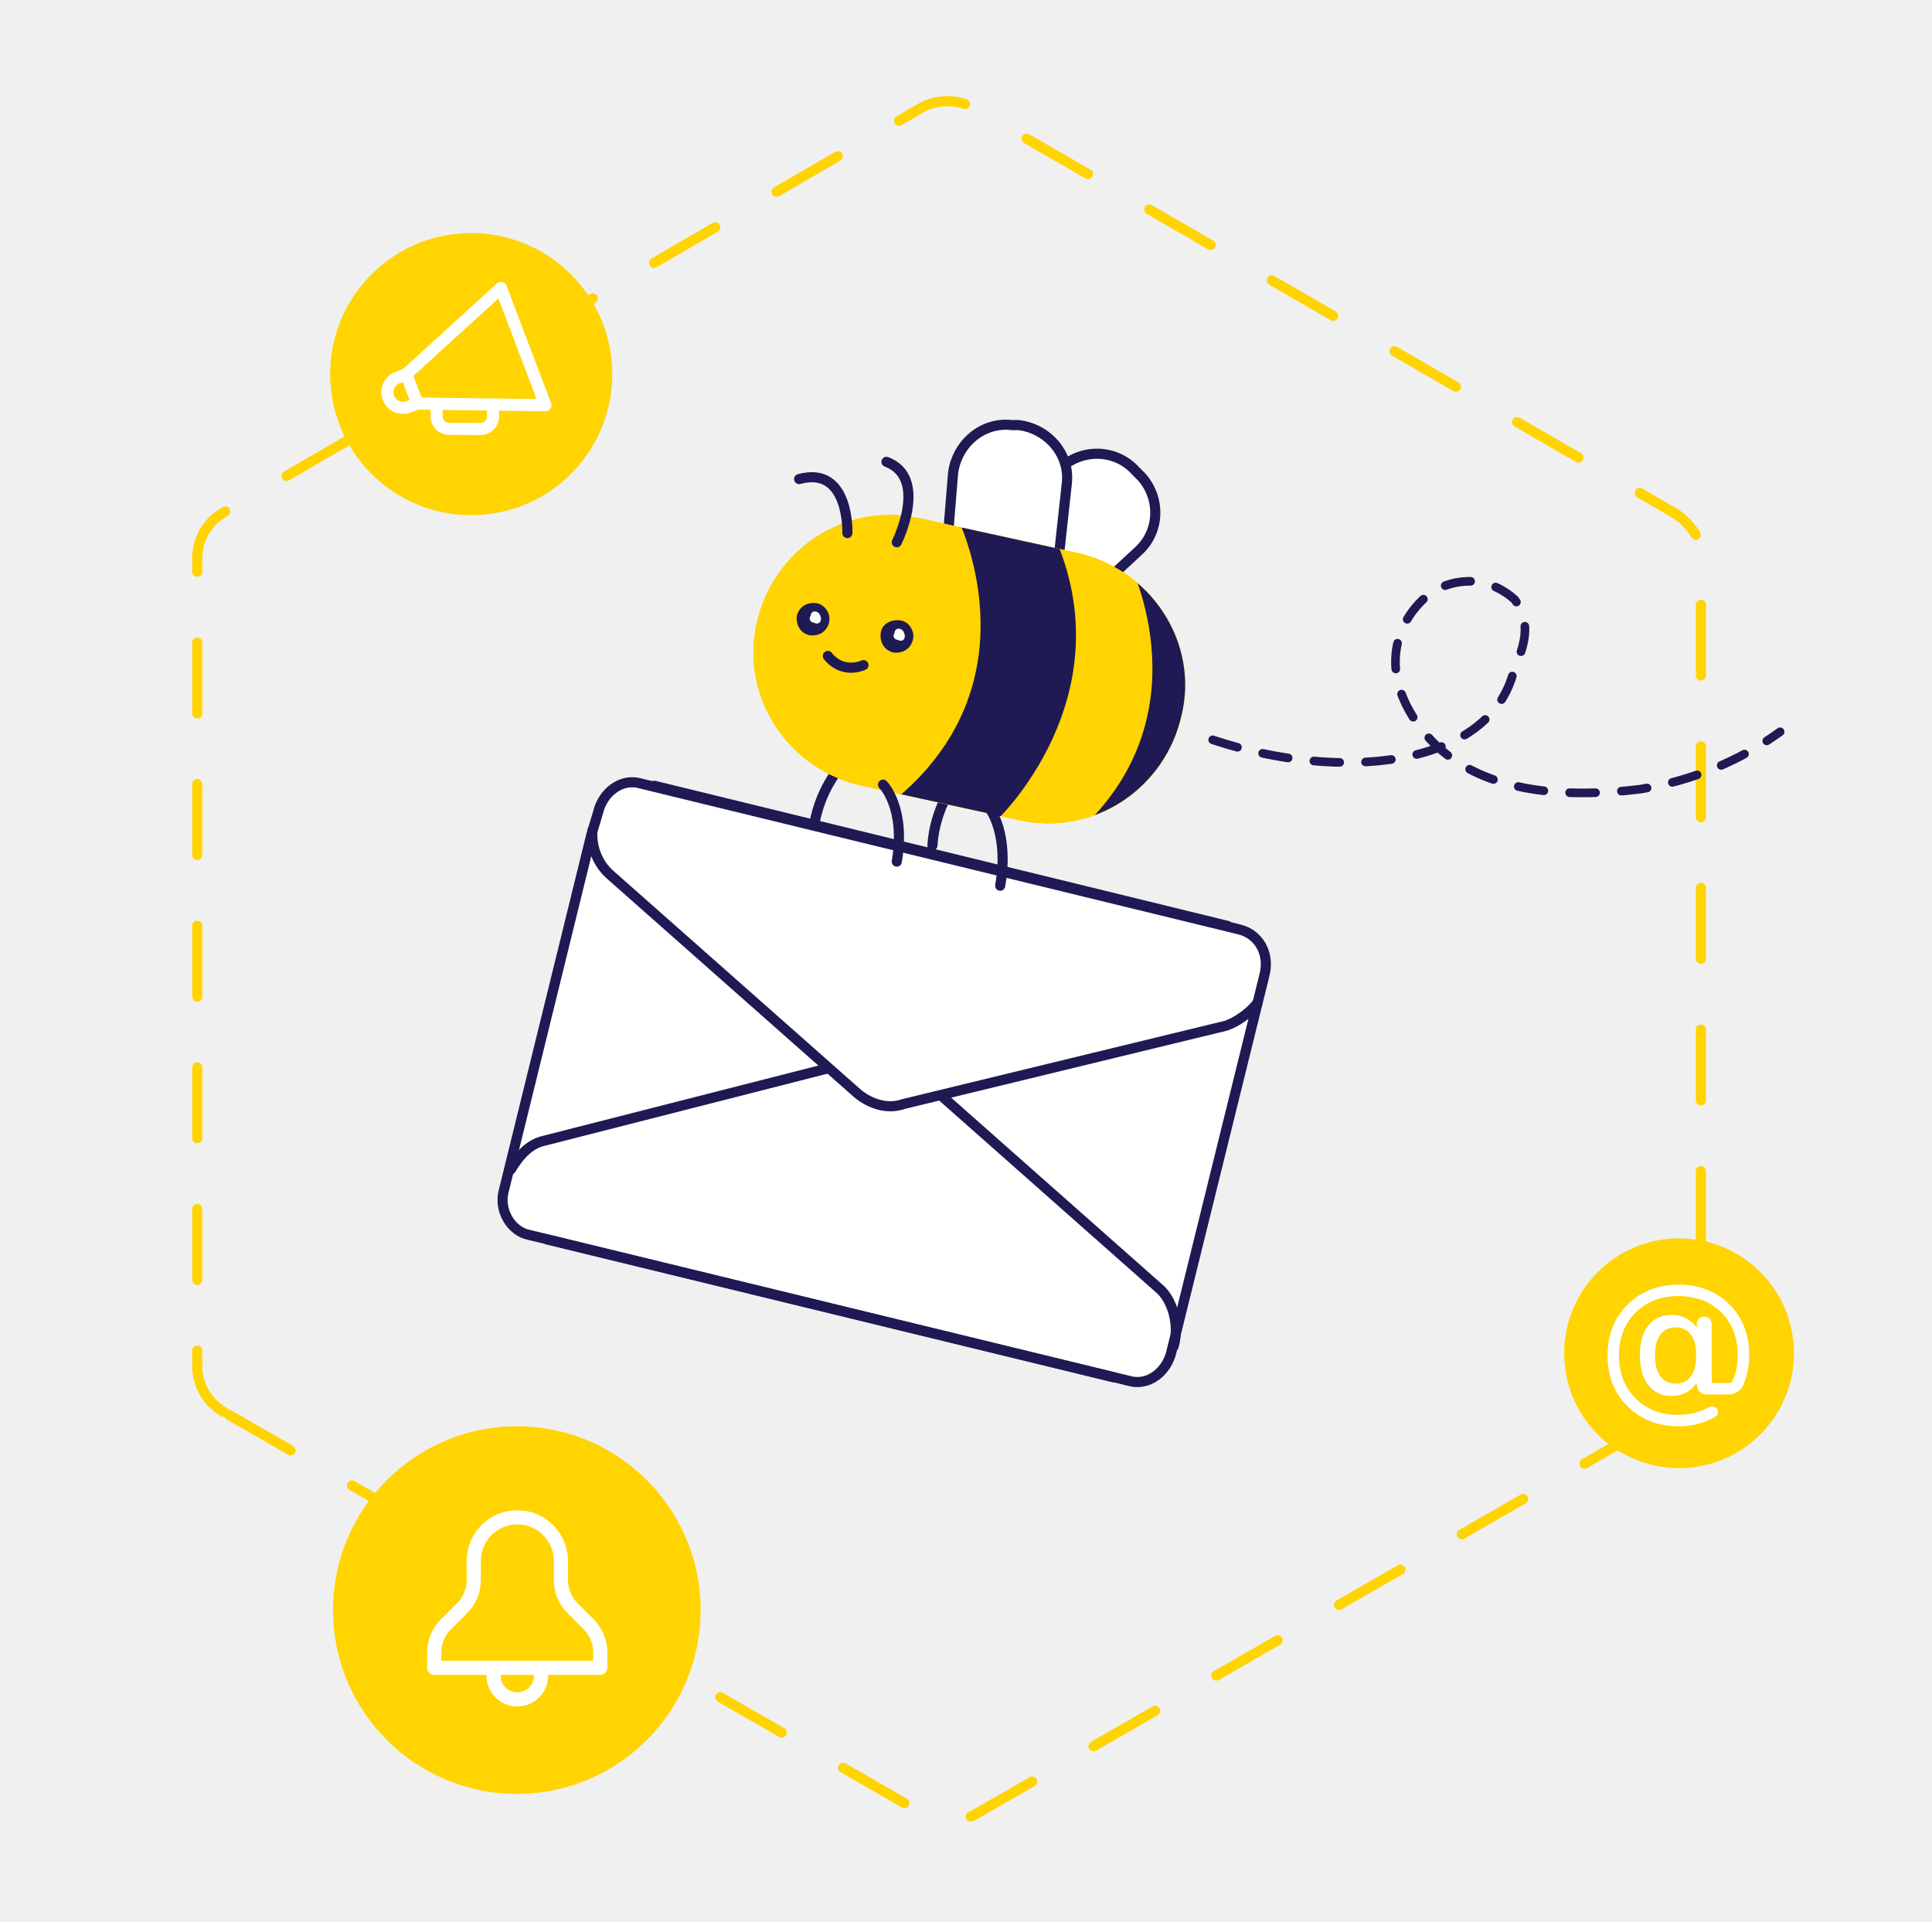
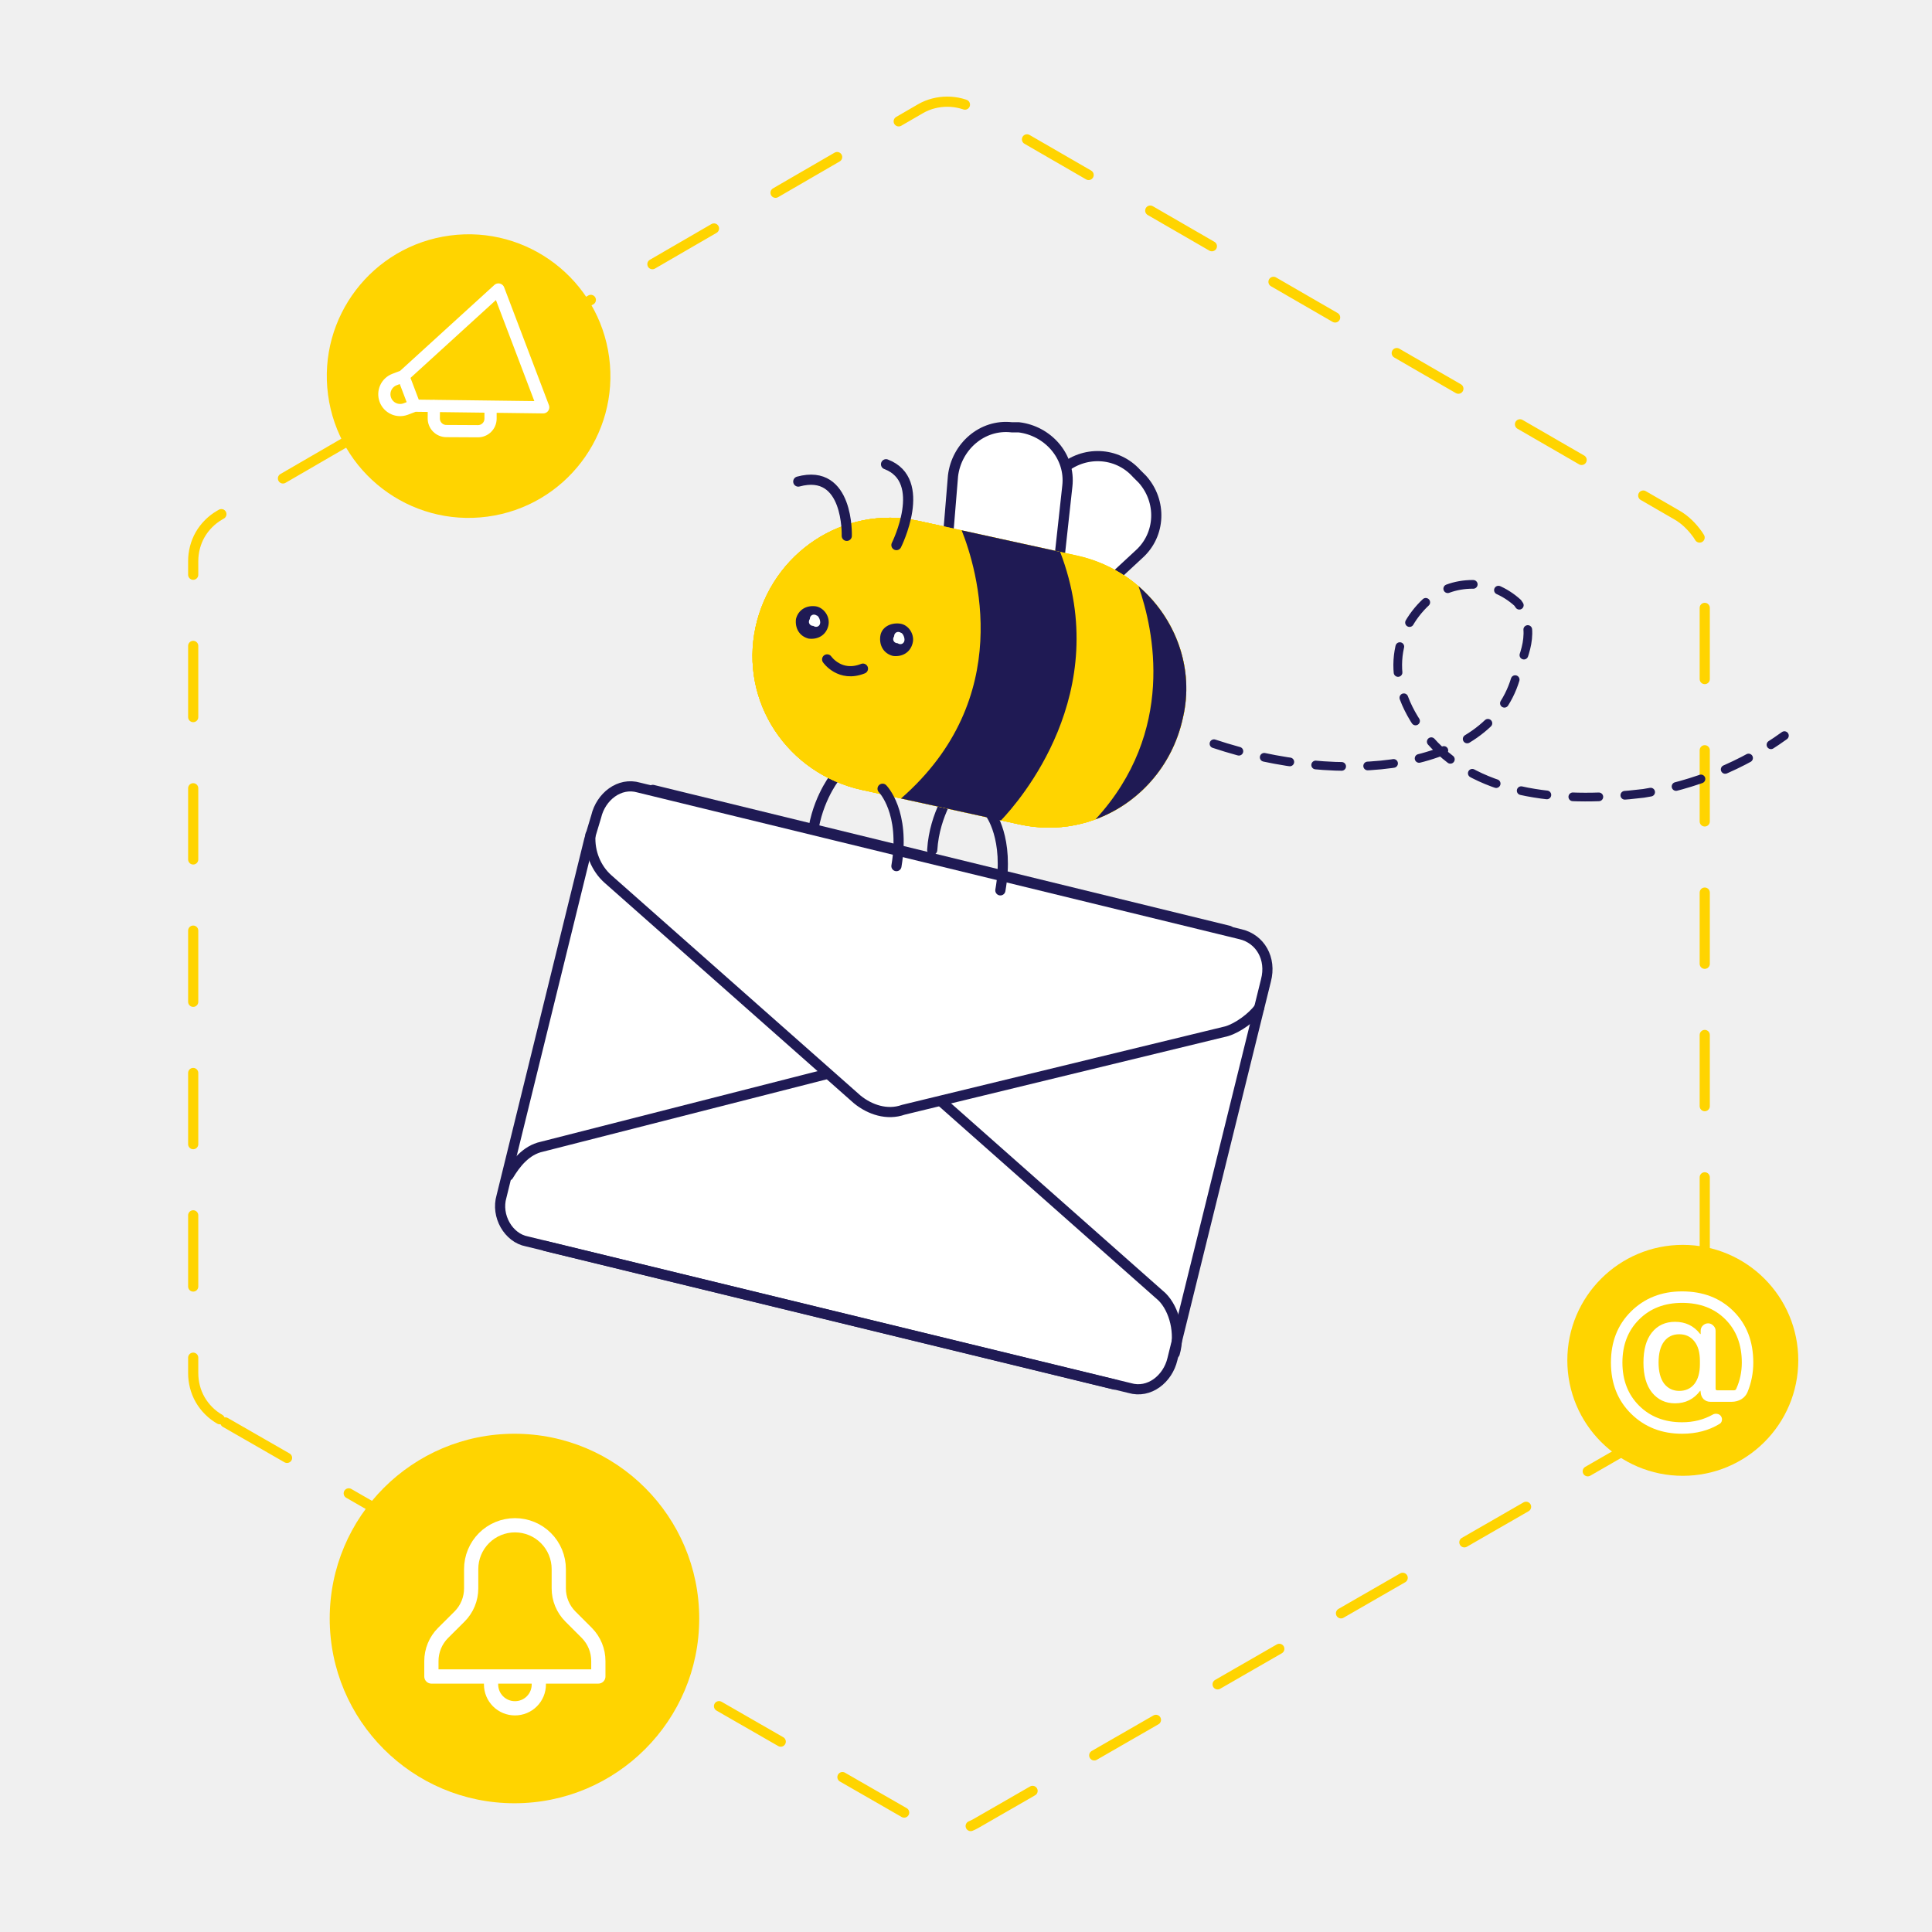
- <svg xmlns="http://www.w3.org/2000/svg" width="191" height="190" viewBox="0 0 191 190" fill="none">
-   <path d="M22.112 139.572C21.317 139.118 20.636 138.437 20.181 137.642C19.727 136.847 19.5 135.939 19.5 135.03V55.197C19.5 54.289 19.727 53.38 20.181 52.585C20.636 51.79 21.317 51.109 22.112 50.655L91.043 10.681C91.838 10.227 92.746 10 93.655 10C94.564 10 95.472 10.227 96.267 10.681L165.425 50.655C166.22 51.109 166.901 51.79 167.469 52.585C168.037 53.38 168.151 54.289 168.151 55.197V135.03C168.151 135.939 167.924 136.847 167.469 137.642C167.015 138.437 166.334 139.118 165.539 139.572L96.494 179.319C95.699 179.773 94.791 180 93.882 180C92.974 180 92.065 179.773 91.27 179.319L22.112 139.572Z" stroke="#FFD400" stroke-miterlimit="10" stroke-linecap="round" stroke-dasharray="7 7" />
-   <path d="M106.374 54.627L90.816 51.22C83.435 49.63 76.394 54.4 74.804 61.668C73.214 69.049 77.984 76.09 85.252 77.68L100.809 81.087C108.191 82.676 115.232 77.907 116.821 70.639C118.525 63.485 113.755 56.217 106.374 54.627Z" fill="#FFD400" />
-   <path d="M82.526 76.545C82.526 76.545 80.596 79.043 80.368 82.677" stroke="#1F1A54" stroke-miterlimit="10" stroke-linecap="round" />
-   <path d="M58.451 82.565L49.821 117.655C49.253 119.586 50.502 121.744 52.319 122.084L111.598 136.506C113.528 137.074 115.345 135.598 115.799 133.667L124.998 96.42C125.565 94.262 124.43 92.331 122.499 91.877L63.334 77.455C61.404 76.887 59.587 78.364 59.133 80.294L58.451 82.565Z" fill="white" stroke="#1F1A54" stroke-linecap="round" stroke-linejoin="round" />
-   <path d="M116.026 133.1C116.594 131.169 116.026 128.785 114.777 127.535L93.087 108.344" stroke="#1F1A54" stroke-linecap="round" stroke-linejoin="round" />
-   <path d="M54.136 122.539L110.121 136.166" stroke="#1F1A54" stroke-linecap="round" stroke-linejoin="round" />
-   <path d="M81.845 105.617L53.795 112.772C52.205 113.112 51.183 114.475 50.502 115.611" stroke="#1F1A54" stroke-linecap="round" stroke-linejoin="round" />
-   <path d="M121.364 91.536L64.697 77.682" stroke="#1F1A54" stroke-linecap="round" stroke-linejoin="round" />
-   <path d="M58.565 82.111C58.451 83.815 59.133 85.405 60.268 86.427L84.797 108.117C86.046 109.139 87.75 109.707 89.34 109.139L121.137 101.417C122.272 101.076 123.635 100.054 124.316 99.145" stroke="#1F1A54" stroke-linecap="round" stroke-linejoin="round" />
-   <path d="M94.336 77.453C94.336 77.453 92.406 79.951 92.179 83.585" stroke="#1F1A54" stroke-miterlimit="10" stroke-linecap="round" />
-   <path d="M106.374 54.627L90.816 51.22C83.435 49.63 76.394 54.4 74.804 61.668C73.214 69.049 77.984 76.09 85.252 77.68L100.809 81.087C108.191 82.676 115.232 77.907 116.821 70.639C118.525 63.485 113.755 56.217 106.374 54.627Z" fill="#FFD400" />
-   <path d="M98.992 59.737L98.425 59.282C96.494 57.125 96.608 53.831 98.765 51.901L104.898 46.223C107.055 44.292 110.348 44.406 112.279 46.564L112.847 47.131C114.777 49.289 114.664 52.582 112.506 54.513L106.374 60.191C104.216 62.121 100.923 61.894 98.992 59.737Z" fill="white" stroke="#1F1A54" stroke-miterlimit="10" stroke-linecap="round" />
-   <path d="M98.992 60.873H98.311C95.472 60.533 93.201 58.034 93.541 55.082L94.223 46.792C94.564 43.953 97.062 41.681 100.014 42.022H100.696C103.535 42.363 105.806 44.861 105.465 47.814L104.557 56.104C104.443 59.056 101.718 61.214 98.992 60.873Z" fill="white" stroke="#1F1A54" stroke-miterlimit="10" stroke-linecap="round" />
-   <path d="M106.374 54.627L90.816 51.22C83.435 49.63 76.394 54.4 74.804 61.668C73.214 69.049 77.984 76.09 85.252 77.68L100.809 81.087C108.191 82.676 115.232 77.907 116.821 70.639C118.525 63.485 113.755 56.217 106.374 54.627Z" fill="#FFD400" />
-   <path d="M106.374 54.627L90.816 51.22C83.435 49.63 76.394 54.4 74.804 61.668C73.214 69.049 77.984 76.09 85.252 77.68L100.809 81.087C108.191 82.676 115.232 77.907 116.821 70.639C118.525 63.485 113.755 56.217 106.374 54.627Z" fill="#FFD400" />
-   <mask id="mask0" mask-type="alpha" maskUnits="userSpaceOnUse" x="74" y="50" width="44" height="32">
-     <path d="M106.374 54.627L90.816 51.22C83.435 49.63 76.394 54.4 74.804 61.668C73.214 69.049 77.984 76.09 85.252 77.68L100.809 81.087C108.191 82.676 115.232 77.907 116.821 70.639C118.525 63.485 113.755 56.217 106.374 54.627Z" fill="#FFD400" />
-   </mask>
-   <g mask="url(#mask0)">
-     <path d="M94.564 50.992C94.564 50.992 102.74 67.004 88.772 78.814L98.652 80.972C98.652 80.972 111.03 69.162 104.443 53.49C104.216 53.263 94.564 51.106 94.564 50.992Z" fill="#1F1A54" />
-     <path d="M111.598 55.535C111.598 55.535 119.66 71.207 105.806 82.903L115.686 85.061C115.686 85.061 128.064 73.364 121.477 58.033C121.364 57.806 111.484 55.876 111.598 55.535Z" fill="#1F1A54" />
-   </g>
-   <path d="M81.845 64.848C81.845 64.848 83.094 66.665 85.365 65.756" stroke="#1F1A54" stroke-miterlimit="10" stroke-linecap="round" />
-   <path d="M90.248 63.258C90.021 64.167 89.226 64.621 88.318 64.507C87.409 64.28 86.955 63.485 87.069 62.577C87.182 61.668 88.091 61.214 88.999 61.328C89.908 61.441 90.475 62.463 90.248 63.258Z" fill="#1F1A54" />
-   <path d="M89.453 62.917C89.453 63.258 89.113 63.485 88.772 63.258C88.431 63.258 88.204 62.917 88.431 62.577C88.431 62.236 88.772 62.009 89.113 62.236C89.226 62.236 89.453 62.577 89.453 62.917Z" fill="white" />
-   <path d="M81.958 61.555C81.731 62.464 80.936 62.918 80.028 62.804C79.119 62.577 78.665 61.782 78.779 60.874C79.006 59.965 79.801 59.511 80.709 59.625C81.504 59.738 82.185 60.647 81.958 61.555Z" fill="#1F1A54" />
-   <path d="M81.163 61.214C81.163 61.555 80.823 61.782 80.482 61.555C80.141 61.555 79.914 61.214 80.141 60.873C80.141 60.533 80.482 60.306 80.823 60.533C80.936 60.533 81.163 60.873 81.163 61.214Z" fill="white" />
-   <path d="M83.775 52.696C83.775 52.696 84.002 45.996 79.006 47.359" stroke="#1F1A54" stroke-miterlimit="10" stroke-linecap="round" />
-   <path d="M88.658 53.605C88.658 53.605 91.838 47.246 87.636 45.656" stroke="#1F1A54" stroke-miterlimit="10" stroke-linecap="round" />
-   <path d="M87.296 77.568C87.296 77.568 89.567 79.84 88.658 85.177" stroke="#1F1A54" stroke-miterlimit="10" stroke-linecap="round" />
-   <path d="M97.857 79.951C97.857 79.951 99.787 82.45 98.879 87.56" stroke="#1F1A54" stroke-miterlimit="10" stroke-linecap="round" />
-   <path d="M119.887 73.138C132.493 77.34 146.801 75.864 149.527 66.779C150.208 64.621 151.798 62.123 149.754 59.284C148.505 58.148 146.915 57.467 145.325 57.467C143.622 57.467 142.032 58.035 140.783 59.17C137.716 62.009 136.24 67.119 141.123 72.797C146.12 78.475 154.637 78.93 162.132 78.021C167.129 77.226 171.898 75.296 175.986 72.343" stroke="#1F1A54" stroke-width="0.855" stroke-miterlimit="10" stroke-linecap="round" stroke-dasharray="2.56 2.56" />
-   <path d="M51.094 177.339C61.129 177.339 69.264 169.205 69.264 159.17C69.264 149.135 61.129 141 51.094 141C41.059 141 32.925 149.135 32.925 159.17C32.925 169.205 41.059 177.339 51.094 177.339Z" fill="#FFD400" />
-   <path d="M48.793 164.872V165.656C48.793 165.964 48.854 166.269 48.972 166.554C49.09 166.839 49.264 167.098 49.482 167.316C49.7 167.534 49.96 167.706 50.245 167.824C50.53 167.941 50.836 168.001 51.144 168C51.452 168.001 51.758 167.941 52.042 167.823C52.327 167.706 52.586 167.533 52.804 167.315C53.022 167.098 53.195 166.839 53.312 166.554C53.43 166.269 53.49 165.964 53.489 165.656V164.872M59.343 163.361V164.872H42.925V163.361C42.924 162.847 43.025 162.338 43.221 161.863C43.417 161.388 43.705 160.956 44.069 160.592L45.693 158.975C46.056 158.612 46.344 158.18 46.54 157.705C46.736 157.23 46.837 156.721 46.837 156.207V154.308C46.837 153.165 47.291 152.069 48.098 151.262C48.906 150.454 50.002 150 51.144 150C52.287 150 53.382 150.454 54.19 151.262C54.998 152.069 55.452 153.165 55.452 154.308V156.207C55.451 156.721 55.552 157.23 55.748 157.705C55.945 158.18 56.233 158.612 56.596 158.975L58.213 160.592C58.941 161.33 59.347 162.325 59.343 163.361Z" stroke="white" stroke-width="1.4" stroke-linecap="round" stroke-linejoin="round" />
-   <path d="M48.421 50.81C56.055 49.796 61.422 42.785 60.407 35.151C59.393 27.516 52.382 22.149 44.748 23.164C37.114 24.178 31.747 31.189 32.761 38.823C33.775 46.458 40.786 51.824 48.421 50.81Z" fill="#FFD400" />
-   <path d="M41.266 39.896L53.922 40.056L49.519 28.471L40.164 36.996M41.266 39.896L40.164 36.996M41.266 39.896L40.398 40.226C40.014 40.371 39.587 40.357 39.212 40.188C38.837 40.019 38.545 39.708 38.399 39.323C38.253 38.939 38.266 38.513 38.434 38.139C38.602 37.764 38.912 37.471 39.296 37.326L40.164 36.996M48.742 39.991L48.742 41.187C48.738 41.514 48.605 41.827 48.371 42.056C48.138 42.285 47.823 42.411 47.496 42.409L44.392 42.392C44.229 42.392 44.068 42.359 43.918 42.297C43.769 42.234 43.632 42.142 43.518 42.027C43.404 41.911 43.313 41.775 43.252 41.624C43.19 41.474 43.159 41.312 43.16 41.15L43.167 39.909" stroke="white" stroke-width="1.2" stroke-linecap="round" stroke-linejoin="round" />
-   <path d="M165.993 145.136C172.265 145.136 177.349 140.052 177.349 133.78C177.349 127.508 172.265 122.424 165.993 122.424C159.721 122.424 154.637 127.508 154.637 133.78C154.637 140.052 159.721 145.136 165.993 145.136Z" fill="#FFD400" />
-   <path d="M167.675 134.169V133.831C167.675 133.003 167.493 132.363 167.129 131.911C166.765 131.447 166.27 131.215 165.642 131.215C165.003 131.215 164.501 131.46 164.137 131.949C163.786 132.426 163.61 133.109 163.61 134C163.61 134.891 163.792 135.581 164.156 136.07C164.532 136.547 165.028 136.785 165.642 136.785C166.27 136.785 166.765 136.559 167.129 136.108C167.493 135.643 167.675 134.997 167.675 134.169ZM165.925 141C163.917 141 162.249 140.348 160.919 139.043C159.589 137.738 158.925 136.057 158.925 134C158.925 131.955 159.583 130.28 160.9 128.976C162.23 127.659 163.905 127 165.925 127C167.982 127 169.663 127.646 170.968 128.938C172.272 130.23 172.925 131.918 172.925 134C172.925 135.016 172.736 135.982 172.36 136.898C172.235 137.199 172.028 137.437 171.739 137.613C171.451 137.776 171.137 137.858 170.798 137.858H168.71C168.446 137.858 168.22 137.77 168.032 137.594C167.856 137.406 167.762 137.18 167.75 136.917L167.731 136.785L167.712 136.766C167.7 136.766 167.693 136.772 167.693 136.785C167.079 137.6 166.257 138.008 165.228 138.008C164.3 138.008 163.547 137.657 162.97 136.954C162.406 136.252 162.123 135.267 162.123 134C162.123 132.72 162.399 131.736 162.951 131.046C163.516 130.343 164.275 129.992 165.228 129.992C166.257 129.992 167.079 130.387 167.693 131.177C167.693 131.19 167.706 131.196 167.731 131.196H167.75V130.876C167.75 130.676 167.819 130.506 167.957 130.368C168.107 130.218 168.283 130.142 168.484 130.142C168.684 130.142 168.854 130.218 168.992 130.368C169.142 130.506 169.218 130.676 169.218 130.876V136.559C169.218 136.672 169.268 136.728 169.368 136.728H171.024C171.137 136.728 171.212 136.678 171.25 136.578C171.614 135.775 171.796 134.916 171.796 134C171.796 132.244 171.256 130.826 170.177 129.747C169.098 128.668 167.681 128.129 165.925 128.129C164.193 128.129 162.782 128.675 161.691 129.766C160.599 130.858 160.054 132.269 160.054 134C160.054 135.731 160.599 137.142 161.691 138.234C162.782 139.325 164.193 139.871 165.925 139.871C167.041 139.871 168.045 139.62 168.935 139.118C169.061 139.043 169.205 139.018 169.368 139.043C169.531 139.068 169.657 139.143 169.744 139.269C169.832 139.394 169.864 139.532 169.839 139.683C169.813 139.846 169.732 139.965 169.594 140.04C168.54 140.68 167.317 141 165.925 141Z" fill="white" />
+ <svg xmlns="http://www.w3.org/2000/svg" width="190" height="190" viewBox="0 0 190 190" fill="none">
+   <path d="M21.612 139.572C20.817 139.118 20.136 138.437 19.681 137.642C19.227 136.847 19 135.939 19 135.03V55.197C19 54.289 19.227 53.38 19.681 52.585C20.136 51.79 20.817 51.109 21.612 50.655L90.543 10.681C91.338 10.227 92.246 10 93.155 10C94.064 10 94.972 10.227 95.767 10.681L164.925 50.655C165.72 51.109 166.401 51.79 166.969 52.585C167.537 53.38 167.651 54.289 167.651 55.197V135.03C167.651 135.939 167.424 136.847 166.969 137.642C166.515 138.437 165.834 139.118 165.039 139.572L95.994 179.319C95.199 179.773 94.291 180 93.382 180C92.474 180 91.565 179.773 90.77 179.319L21.612 139.572Z" stroke="#FFD400" stroke-miterlimit="10" stroke-linecap="round" stroke-dasharray="7 7" />
+   <path d="M105.874 54.628L90.316 51.221C82.935 49.632 75.894 54.401 74.304 61.669C72.714 69.05 77.484 76.091 84.752 77.681L100.309 81.088C107.691 82.678 114.732 77.908 116.321 70.64C118.025 63.486 113.255 56.218 105.874 54.628Z" fill="#FFD400" />
+   <path d="M82.026 76.545C82.026 76.545 80.096 79.043 79.868 82.677" stroke="#1F1A54" stroke-miterlimit="10" stroke-linecap="round" />
+   <path d="M57.951 82.565L49.321 117.655C48.753 119.585 50.002 121.743 51.819 122.084L111.098 136.506C113.028 137.074 114.845 135.597 115.299 133.667L124.498 96.419C125.066 94.261 123.93 92.331 121.999 91.877L62.834 77.454C60.904 76.887 59.087 78.363 58.633 80.293L57.951 82.565Z" fill="white" stroke="#1F1A54" stroke-linecap="round" stroke-linejoin="round" />
+   <path d="M115.526 133.099C116.094 131.168 115.526 128.783 114.277 127.534L92.587 108.343" stroke="#1F1A54" stroke-linecap="round" stroke-linejoin="round" />
+   <path d="M53.636 122.538L109.621 136.165" stroke="#1F1A54" stroke-linecap="round" stroke-linejoin="round" />
+   <path d="M81.345 105.617L53.295 112.771C51.706 113.112 50.683 114.474 50.002 115.61" stroke="#1F1A54" stroke-linecap="round" stroke-linejoin="round" />
+   <path d="M120.864 91.537L64.197 77.682" stroke="#1F1A54" stroke-linecap="round" stroke-linejoin="round" />
+   <path d="M58.065 82.11C57.951 83.814 58.633 85.404 59.768 86.426L84.297 108.116C85.546 109.138 87.25 109.706 88.84 109.138L120.637 101.416C121.772 101.075 123.135 100.053 123.816 99.144" stroke="#1F1A54" stroke-linecap="round" stroke-linejoin="round" />
+   <path d="M93.836 77.454C93.836 77.454 91.906 79.952 91.679 83.586" stroke="#1F1A54" stroke-miterlimit="10" stroke-linecap="round" />
+   <path d="M105.874 54.628L90.316 51.221C82.935 49.632 75.894 54.401 74.304 61.669C72.714 69.05 77.484 76.091 84.752 77.681L100.309 81.088C107.691 82.678 114.732 77.908 116.321 70.64C118.025 63.486 113.255 56.218 105.874 54.628Z" fill="#FFD400" />
+   <path d="M98.492 59.738L97.925 59.283C95.994 57.126 96.108 53.833 98.265 51.902L104.397 46.224C106.555 44.293 109.848 44.407 111.779 46.565L112.347 47.132C114.277 49.29 114.164 52.583 112.006 54.514L105.874 60.192C103.716 62.122 100.423 61.895 98.492 59.738Z" fill="white" stroke="#1F1A54" stroke-miterlimit="10" stroke-linecap="round" />
+   <path d="M98.492 60.874H97.811C94.972 60.533 92.701 58.035 93.041 55.082L93.723 46.792C94.064 43.953 96.562 41.682 99.514 42.023H100.196C103.035 42.363 105.306 44.862 104.965 47.814L104.057 56.104C103.943 59.057 101.218 61.214 98.492 60.874Z" fill="white" stroke="#1F1A54" stroke-miterlimit="10" stroke-linecap="round" />
+   <path d="M105.874 54.628L90.316 51.221C82.935 49.632 75.894 54.401 74.304 61.669C72.714 69.05 77.484 76.091 84.752 77.681L100.309 81.088C107.691 82.678 114.732 77.908 116.321 70.64C118.025 63.486 113.255 56.218 105.874 54.628Z" fill="#FFD400" />
+   <path d="M105.874 54.628L90.316 51.221C82.935 49.632 75.894 54.401 74.304 61.669C72.714 69.05 77.484 76.091 84.752 77.681L100.309 81.088C107.691 82.678 114.732 77.908 116.321 70.64C118.025 63.486 113.255 56.218 105.874 54.628Z" fill="#FFD400" />
+   <path d="M111.967 57.654C113.466 61.933 115.665 71.939 107.739 80.577C111.964 79.02 115.29 75.356 116.321 70.64C117.487 65.747 115.623 60.8 111.967 57.654Z" fill="#1F1A54" />
+   <path d="M98.442 80.679C100.236 78.802 109.571 68.124 104.258 54.274L94.573 52.154C96.107 56.002 99.916 68.657 88.609 78.526L98.442 80.679Z" fill="#1F1A54" />
+   <path d="M81.345 64.848C81.345 64.848 82.594 66.665 84.865 65.757" stroke="#1F1A54" stroke-miterlimit="10" stroke-linecap="round" />
+   <path d="M89.748 63.259C89.521 64.167 88.726 64.621 87.818 64.508C86.909 64.281 86.455 63.486 86.569 62.577C86.682 61.669 87.591 61.215 88.499 61.328C89.407 61.442 89.975 62.464 89.748 63.259Z" fill="#1F1A54" />
+   <path d="M88.953 62.917C88.953 63.258 88.613 63.485 88.272 63.258C87.931 63.258 87.704 62.917 87.931 62.576C87.931 62.236 88.272 62.009 88.613 62.236C88.726 62.236 88.953 62.576 88.953 62.917Z" fill="white" />
+   <path d="M81.458 61.555C81.231 62.463 80.436 62.918 79.528 62.804C78.619 62.577 78.165 61.782 78.279 60.873C78.506 59.965 79.301 59.511 80.209 59.624C81.004 59.738 81.685 60.646 81.458 61.555Z" fill="#1F1A54" />
+   <path d="M80.663 61.214C80.663 61.555 80.323 61.782 79.982 61.555C79.641 61.555 79.414 61.214 79.641 60.873C79.641 60.533 79.982 60.306 80.323 60.533C80.436 60.533 80.663 60.873 80.663 61.214Z" fill="white" />
+   <path d="M83.275 52.697C83.275 52.697 83.502 45.997 78.506 47.359" stroke="#1F1A54" stroke-miterlimit="10" stroke-linecap="round" />
+   <path d="M88.158 53.606C88.158 53.606 91.338 47.246 87.136 45.657" stroke="#1F1A54" stroke-miterlimit="10" stroke-linecap="round" />
+   <path d="M86.796 77.568C86.796 77.568 89.067 79.839 88.158 85.177" stroke="#1F1A54" stroke-miterlimit="10" stroke-linecap="round" />
+   <path d="M97.357 79.953C97.357 79.953 99.287 82.451 98.379 87.561" stroke="#1F1A54" stroke-miterlimit="10" stroke-linecap="round" />
+   <path d="M119.387 73.139C131.993 77.341 146.301 75.865 149.027 66.78C149.708 64.622 151.298 62.124 149.254 59.285C148.005 58.149 146.415 57.468 144.825 57.468C143.122 57.468 141.532 58.036 140.283 59.171C137.216 62.01 135.74 67.12 140.623 72.798C145.62 78.477 154.137 78.931 161.632 78.022C166.629 77.227 171.398 75.297 175.486 72.344" stroke="#1F1A54" stroke-width="0.855" stroke-miterlimit="10" stroke-linecap="round" stroke-dasharray="2.56 2.56" />
+   <path d="M50.594 177.339C60.629 177.339 68.764 169.205 68.764 159.17C68.764 149.135 60.629 141 50.594 141C40.559 141 32.425 149.135 32.425 159.17C32.425 169.205 40.559 177.339 50.594 177.339Z" fill="#FFD400" />
+   <path d="M48.293 164.872V165.656C48.293 165.964 48.354 166.269 48.472 166.554C48.59 166.839 48.764 167.098 48.982 167.316C49.2 167.534 49.46 167.706 49.745 167.824C50.03 167.941 50.336 168.001 50.644 168C50.952 168.001 51.258 167.941 51.543 167.823C51.827 167.706 52.086 167.533 52.304 167.315C52.522 167.098 52.695 166.839 52.812 166.554C52.93 166.269 52.99 165.964 52.989 165.656V164.872M58.843 163.361V164.872H42.425V163.361C42.424 162.847 42.525 162.338 42.721 161.863C42.917 161.388 43.205 160.956 43.569 160.592L45.193 158.975C45.556 158.612 45.844 158.18 46.04 157.705C46.236 157.23 46.337 156.721 46.337 156.207V154.308C46.337 153.165 46.791 152.069 47.598 151.262C48.406 150.454 49.502 150 50.644 150C51.787 150 52.882 150.454 53.69 151.262C54.498 152.069 54.952 153.165 54.952 154.308V156.207C54.951 156.721 55.052 157.23 55.248 157.705C55.445 158.18 55.733 158.612 56.096 158.975L57.713 160.592C58.441 161.33 58.847 162.325 58.843 163.361Z" stroke="white" stroke-width="1.4" stroke-linecap="round" stroke-linejoin="round" />
+   <path d="M47.921 50.81C55.555 49.796 60.922 42.785 59.907 35.151C58.893 27.517 51.882 22.15 44.248 23.164C36.614 24.178 31.247 31.189 32.261 38.824C33.275 46.458 40.286 51.825 47.921 50.81Z" fill="#FFD400" />
+   <path d="M40.766 39.896L53.422 40.056L49.019 28.47L39.664 36.996M40.766 39.896L39.664 36.996M40.766 39.896L39.898 40.226C39.514 40.37 39.087 40.357 38.712 40.188C38.337 40.018 38.045 39.708 37.899 39.323C37.753 38.939 37.766 38.513 37.934 38.138C38.102 37.764 38.412 37.471 38.796 37.325L39.664 36.996M48.242 39.991L48.242 41.187C48.238 41.514 48.105 41.827 47.871 42.055C47.638 42.284 47.323 42.411 46.996 42.408L43.892 42.392C43.729 42.392 43.568 42.359 43.418 42.296C43.269 42.234 43.132 42.142 43.018 42.026C42.904 41.911 42.813 41.774 42.752 41.624C42.69 41.473 42.659 41.312 42.66 41.15L42.667 39.909" stroke="white" stroke-width="1.2" stroke-linecap="round" stroke-linejoin="round" />
+   <path d="M165.493 145.137C171.765 145.137 176.849 140.053 176.849 133.781C176.849 127.509 171.765 122.425 165.493 122.425C159.221 122.425 154.137 127.509 154.137 133.781C154.137 140.053 159.221 145.137 165.493 145.137Z" fill="#FFD400" />
+   <path d="M167.175 134.169V133.831C167.175 133.003 166.993 132.363 166.629 131.911C166.265 131.447 165.77 131.215 165.142 131.215C164.503 131.215 164.001 131.46 163.637 131.949C163.286 132.426 163.11 133.109 163.11 134C163.11 134.891 163.292 135.581 163.656 136.07C164.032 136.547 164.528 136.785 165.142 136.785C165.77 136.785 166.265 136.559 166.629 136.108C166.993 135.643 167.175 134.997 167.175 134.169ZM165.425 141C163.417 141 161.749 140.348 160.419 139.043C159.089 137.738 158.425 136.057 158.425 134C158.425 131.955 159.083 130.28 160.4 128.976C161.73 127.659 163.405 127 165.425 127C167.482 127 169.163 127.646 170.468 128.938C171.772 130.23 172.425 131.918 172.425 134C172.425 135.016 172.236 135.982 171.86 136.898C171.735 137.199 171.528 137.437 171.239 137.613C170.951 137.776 170.637 137.858 170.298 137.858H168.209C167.946 137.858 167.72 137.77 167.532 137.594C167.356 137.406 167.262 137.18 167.25 136.917L167.231 136.785L167.212 136.766C167.2 136.766 167.193 136.772 167.193 136.785C166.579 137.6 165.757 138.008 164.728 138.008C163.8 138.008 163.047 137.657 162.47 136.954C161.906 136.252 161.623 135.267 161.623 134C161.623 132.72 161.899 131.736 162.451 131.046C163.016 130.343 163.775 129.992 164.728 129.992C165.757 129.992 166.579 130.387 167.193 131.177C167.193 131.19 167.206 131.196 167.231 131.196H167.25V130.876C167.25 130.676 167.319 130.506 167.457 130.368C167.607 130.218 167.783 130.142 167.984 130.142C168.184 130.142 168.354 130.218 168.492 130.368C168.642 130.506 168.718 130.676 168.718 130.876V136.559C168.718 136.672 168.768 136.728 168.868 136.728H170.524C170.637 136.728 170.712 136.678 170.75 136.578C171.114 135.775 171.296 134.916 171.296 134C171.296 132.244 170.756 130.826 169.677 129.747C168.598 128.668 167.181 128.129 165.425 128.129C163.693 128.129 162.282 128.675 161.191 129.766C160.099 130.858 159.554 132.269 159.554 134C159.554 135.731 160.099 137.142 161.191 138.234C162.282 139.325 163.693 139.871 165.425 139.871C166.541 139.871 167.545 139.62 168.435 139.118C168.561 139.043 168.705 139.018 168.868 139.043C169.031 139.068 169.157 139.143 169.244 139.269C169.332 139.394 169.364 139.532 169.339 139.683C169.313 139.846 169.232 139.965 169.094 140.04C168.04 140.68 166.817 141 165.425 141Z" fill="white" />
</svg>
